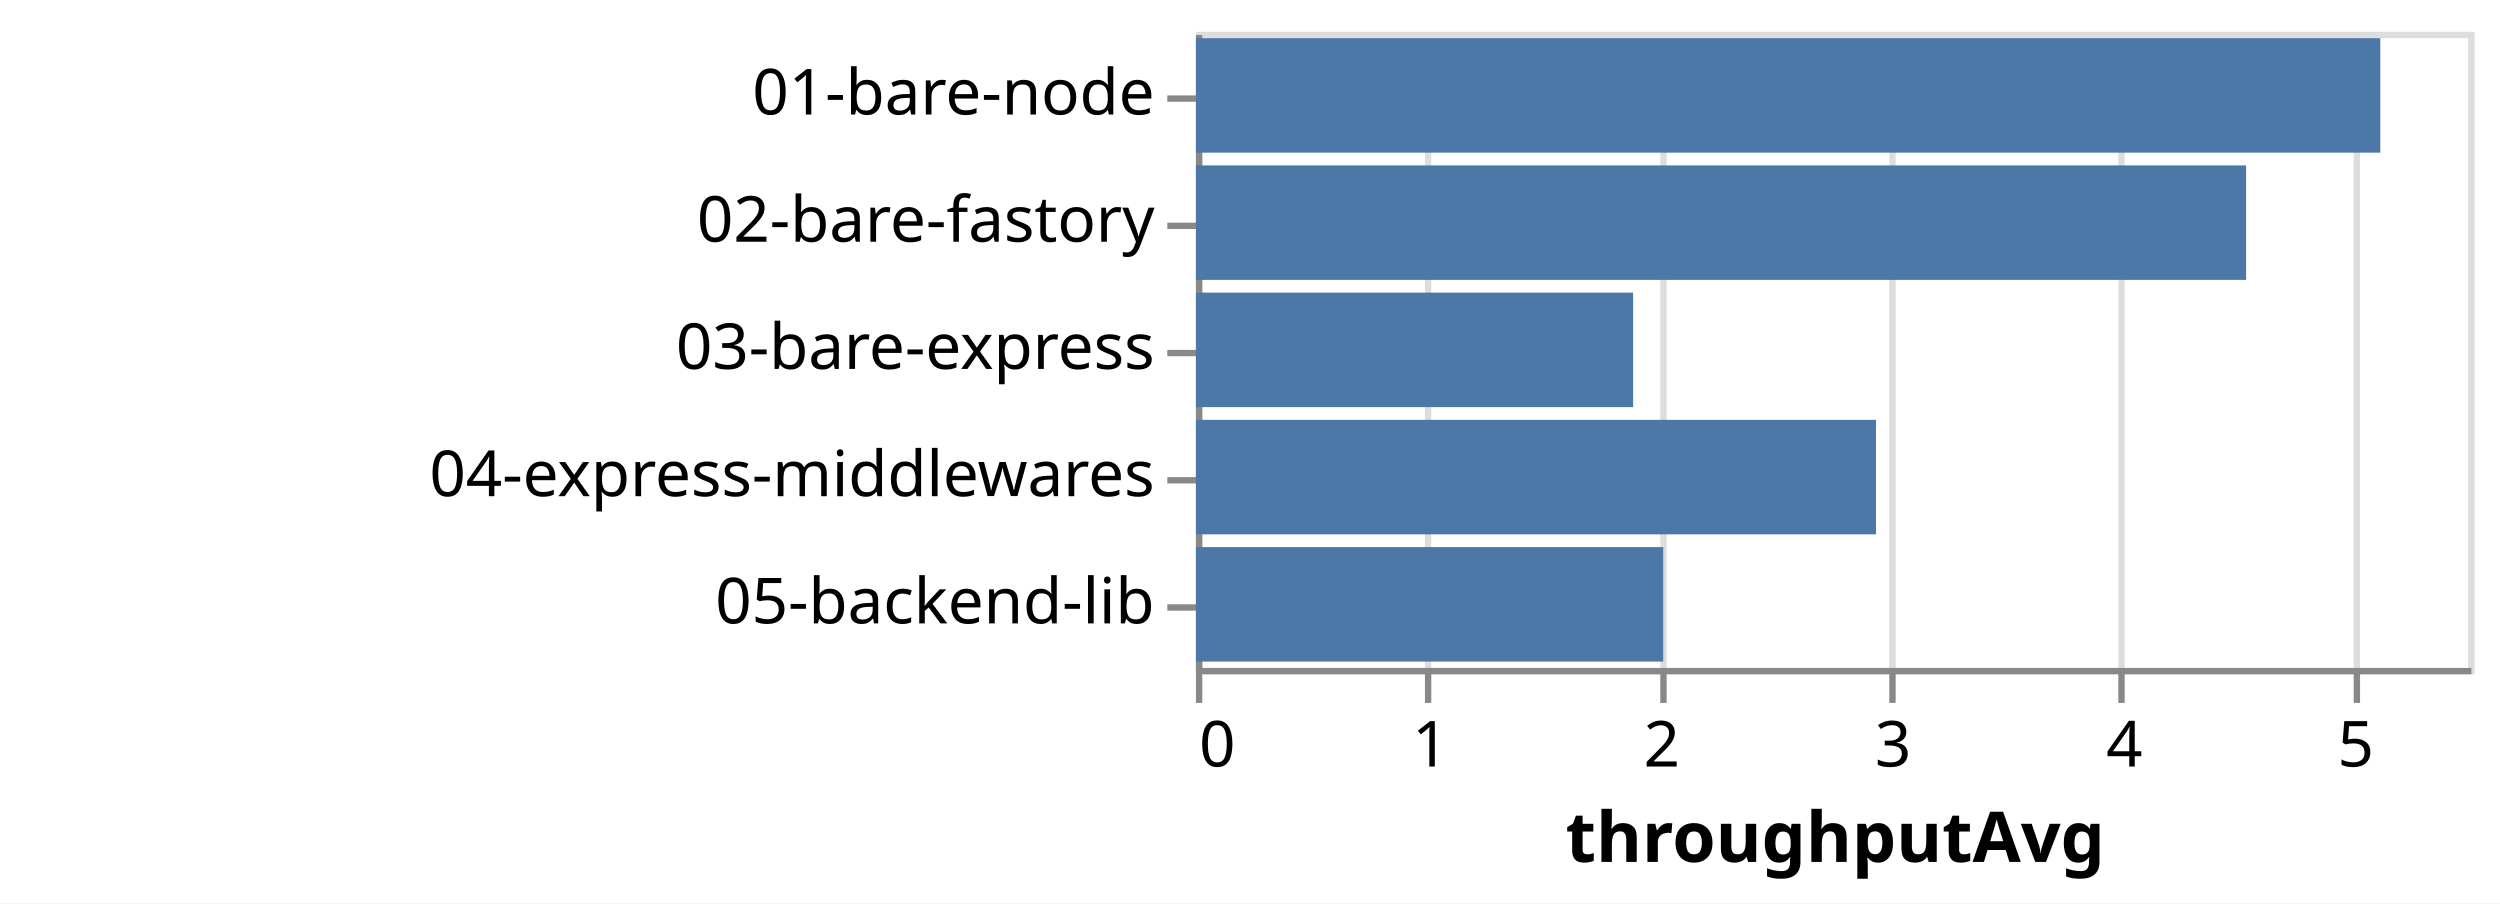
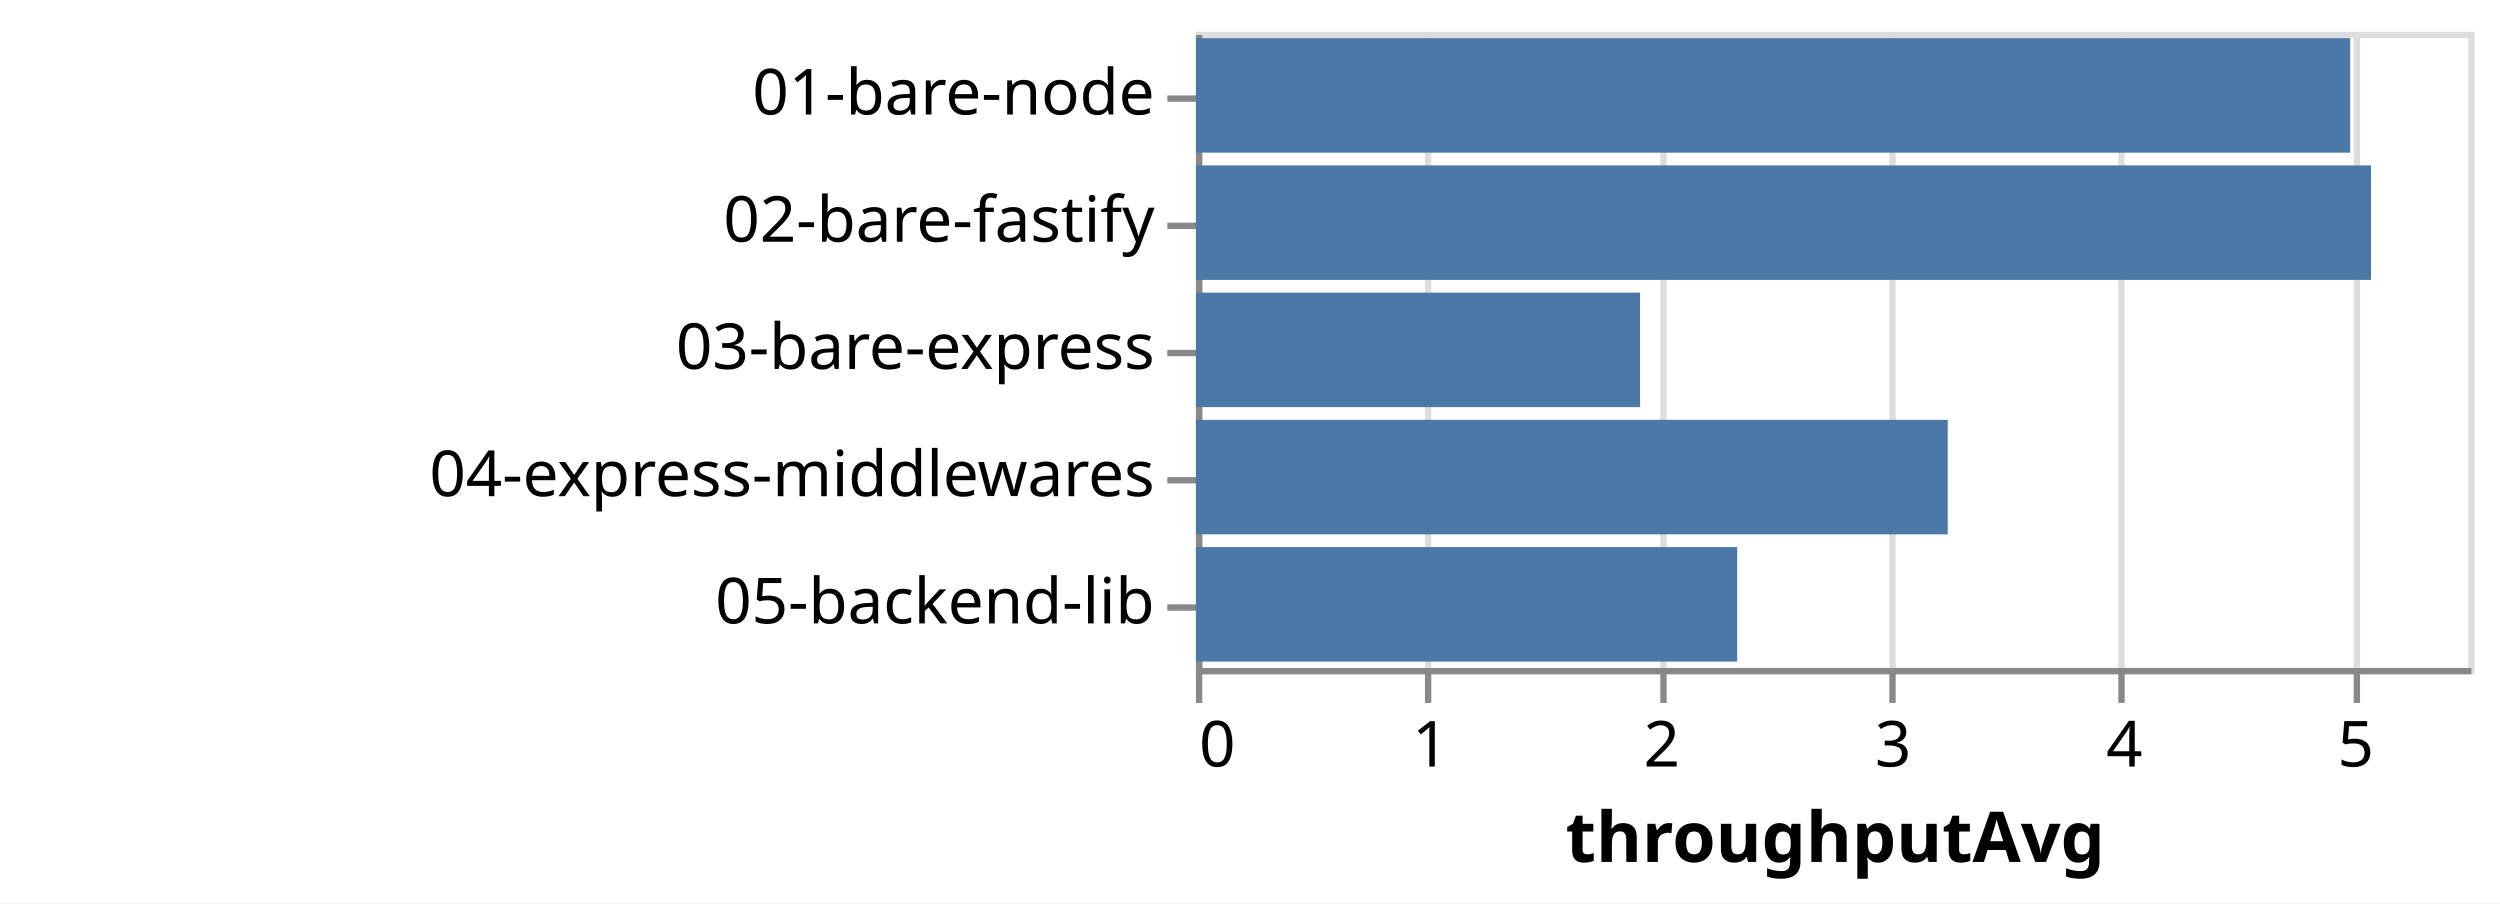
<svg xmlns="http://www.w3.org/2000/svg" version="1.1" class="marks" width="393" height="142" viewBox="0 0 393 142">
  <rect width="393" height="142" fill="white" />
  <g fill="none" stroke-miterlimit="10" transform="translate(188,5)">
    <g class="mark-group role-frame root" role="graphics-object" aria-roledescription="group mark container">
      <g transform="translate(0,0)">
        <path class="background" aria-hidden="true" d="M0.5,0.5h200v100h-200Z" stroke="#ddd" />
        <g>
          <g class="mark-group role-axis" aria-hidden="true">
            <g transform="translate(0.5,100.5)">
              <path class="background" aria-hidden="true" d="M0,0h0v0h0Z" pointer-events="none" />
              <g>
                <g class="mark-rule role-axis-grid" pointer-events="none">
                  <line transform="translate(0,0)" x2="0" y2="-100" stroke="#ddd" stroke-width="1" opacity="1" />
                  <line transform="translate(36,0)" x2="0" y2="-100" stroke="#ddd" stroke-width="1" opacity="1" />
                  <line transform="translate(73,0)" x2="0" y2="-100" stroke="#ddd" stroke-width="1" opacity="1" />
                  <line transform="translate(109,0)" x2="0" y2="-100" stroke="#ddd" stroke-width="1" opacity="1" />
                  <line transform="translate(145,0)" x2="0" y2="-100" stroke="#ddd" stroke-width="1" opacity="1" />
                  <line transform="translate(182,0)" x2="0" y2="-100" stroke="#ddd" stroke-width="1" opacity="1" />
                </g>
              </g>
              <path class="foreground" aria-hidden="true" d="" pointer-events="none" display="none" />
            </g>
          </g>
          <g class="mark-group role-axis" role="graphics-symbol" aria-roledescription="axis" aria-label="X-axis titled 'throughputAvg' for a linear scale with values from 0 to 6">
            <g transform="translate(0.5,100.5)">
              <path class="background" aria-hidden="true" d="M0,0h0v0h0Z" pointer-events="none" />
              <g>
                <g class="mark-rule role-axis-tick" pointer-events="none">
                  <line transform="translate(0,0)" x2="0" y2="5" stroke="#888" stroke-width="1" opacity="1" />
                  <line transform="translate(36,0)" x2="0" y2="5" stroke="#888" stroke-width="1" opacity="1" />
                  <line transform="translate(73,0)" x2="0" y2="5" stroke="#888" stroke-width="1" opacity="1" />
                  <line transform="translate(109,0)" x2="0" y2="5" stroke="#888" stroke-width="1" opacity="1" />
                  <line transform="translate(145,0)" x2="0" y2="5" stroke="#888" stroke-width="1" opacity="1" />
                  <line transform="translate(182,0)" x2="0" y2="5" stroke="#888" stroke-width="1" opacity="1" />
                </g>
                <g class="mark-text role-axis-label" pointer-events="none">
                  <text text-anchor="start" transform="translate(0,15)" font-family="sans-serif" font-size="10px" fill="#000" opacity="1">0</text>
                  <text text-anchor="middle" transform="translate(36.36364,15)" font-family="sans-serif" font-size="10px" fill="#000" opacity="1">1</text>
                  <text text-anchor="middle" transform="translate(72.72727,15)" font-family="sans-serif" font-size="10px" fill="#000" opacity="1">2</text>
                  <text text-anchor="middle" transform="translate(109.0909,15)" font-family="sans-serif" font-size="10px" fill="#000" opacity="1">3</text>
                  <text text-anchor="middle" transform="translate(145.4545,15)" font-family="sans-serif" font-size="10px" fill="#000" opacity="1">4</text>
                  <text text-anchor="middle" transform="translate(181.8182,15)" font-family="sans-serif" font-size="10px" fill="#000" opacity="1">5</text>
                </g>
                <g class="mark-rule role-axis-domain" pointer-events="none">
                  <line transform="translate(0,0)" x2="200" y2="0" stroke="#888" stroke-width="1" opacity="1" />
                </g>
                <g class="mark-text role-axis-title" pointer-events="none">
                  <text text-anchor="middle" transform="translate(100,30)" font-family="sans-serif" font-size="11px" font-weight="bold" fill="#000" opacity="1">throughputAvg</text>
                </g>
              </g>
              <path class="foreground" aria-hidden="true" d="" pointer-events="none" display="none" />
            </g>
          </g>
-           <g class="mark-group role-axis" role="graphics-symbol" aria-roledescription="axis" aria-label="Y-axis for a discrete scale with 5 values: 01-bare-node, 02-bare-fastory, 03-bare-express, 04-express-middlewares, 05-backend-lib">
+           <g class="mark-group role-axis" role="graphics-symbol" aria-roledescription="axis" aria-label="Y-axis for a discrete scale with 5 values: 01-bare-node, 02-bare-fastify, 03-bare-express, 04-express-middlewares, 05-backend-lib">
            <g transform="translate(0.5,0.5)">
              <path class="background" aria-hidden="true" d="M0,0h0v0h0Z" pointer-events="none" />
              <g>
                <g class="mark-rule role-axis-tick" pointer-events="none">
                  <line transform="translate(0,10)" x2="-5" y2="0" stroke="#888" stroke-width="1" opacity="1" />
                  <line transform="translate(0,30)" x2="-5" y2="0" stroke="#888" stroke-width="1" opacity="1" />
                  <line transform="translate(0,50)" x2="-5" y2="0" stroke="#888" stroke-width="1" opacity="1" />
                  <line transform="translate(0,70)" x2="-5" y2="0" stroke="#888" stroke-width="1" opacity="1" />
                  <line transform="translate(0,90)" x2="-5" y2="0" stroke="#888" stroke-width="1" opacity="1" />
                </g>
                <g class="mark-text role-axis-label" pointer-events="none">
                  <text text-anchor="end" transform="translate(-7,12.5)" font-family="sans-serif" font-size="10px" fill="#000" opacity="1">01-bare-node</text>
-                   <text text-anchor="end" transform="translate(-7,32.5)" font-family="sans-serif" font-size="10px" fill="#000" opacity="1">02-bare-fastory</text>
+                   <text text-anchor="end" transform="translate(-7,32.5)" font-family="sans-serif" font-size="10px" fill="#000" opacity="1">02-bare-fastify</text>
                  <text text-anchor="end" transform="translate(-7,52.5)" font-family="sans-serif" font-size="10px" fill="#000" opacity="1">03-bare-express</text>
                  <text text-anchor="end" transform="translate(-7,72.5)" font-family="sans-serif" font-size="10px" fill="#000" opacity="1">04-express-middlewares</text>
                  <text text-anchor="end" transform="translate(-7,92.5)" font-family="sans-serif" font-size="10px" fill="#000" opacity="1">05-backend-lib</text>
                </g>
                <g class="mark-rule role-axis-domain" pointer-events="none">
                  <line transform="translate(0,0)" x2="0" y2="100" stroke="#888" stroke-width="1" opacity="1" />
                </g>
              </g>
              <path class="foreground" aria-hidden="true" d="" pointer-events="none" display="none" />
            </g>
          </g>
          <g class="mark-rect role-mark marks" role="graphics-object" aria-roledescription="rect mark container">
-             <path aria-label="name: 01-bare-node; throughputAvg: 5.12" role="graphics-symbol" aria-roledescription="bar" d="M0,1h186.182v18h-186.182Z" fill="#4c78a8" />
-             <path aria-label="name: 02-bare-fastory; throughputAvg: 4.54" role="graphics-symbol" aria-roledescription="bar" d="M0,21h165.091v18h-165.091Z" fill="#4c78a8" />
-             <path aria-label="name: 03-bare-express; throughputAvg: 1.89" role="graphics-symbol" aria-roledescription="bar" d="M0,41h68.727v18h-68.727Z" fill="#4c78a8" />
-             <path aria-label="name: 04-express-middlewares; throughputAvg: 2.94" role="graphics-symbol" aria-roledescription="bar" d="M0,61h106.909v18h-106.909Z" fill="#4c78a8" />
-             <path aria-label="name: 05-backend-lib; throughputAvg: 2.02" role="graphics-symbol" aria-roledescription="bar" d="M0,81h73.455v18h-73.455Z" fill="#4c78a8" />
+             <path aria-label="name: 01-bare-node; throughputAvg: 4.99" role="graphics-symbol" aria-roledescription="bar" d="M0,1h181.455v18h-181.455Z" fill="#4c78a8" />
+             <path aria-label="name: 02-bare-fastify; throughputAvg: 5.08" role="graphics-symbol" aria-roledescription="bar" d="M0,21h184.727v18h-184.727Z" fill="#4c78a8" />
+             <path aria-label="name: 03-bare-express; throughputAvg: 1.92" role="graphics-symbol" aria-roledescription="bar" d="M0,41h69.818v18h-69.818Z" fill="#4c78a8" />
+             <path aria-label="name: 04-express-middlewares; throughputAvg: 3.25" role="graphics-symbol" aria-roledescription="bar" d="M0,61h118.182v18h-118.182Z" fill="#4c78a8" />
+             <path aria-label="name: 05-backend-lib; throughputAvg: 2.34" role="graphics-symbol" aria-roledescription="bar" d="M0,81h85.091v18h-85.091Z" fill="#4c78a8" />
          </g>
        </g>
        <path class="foreground" aria-hidden="true" d="" display="none" />
      </g>
    </g>
  </g>
</svg>
